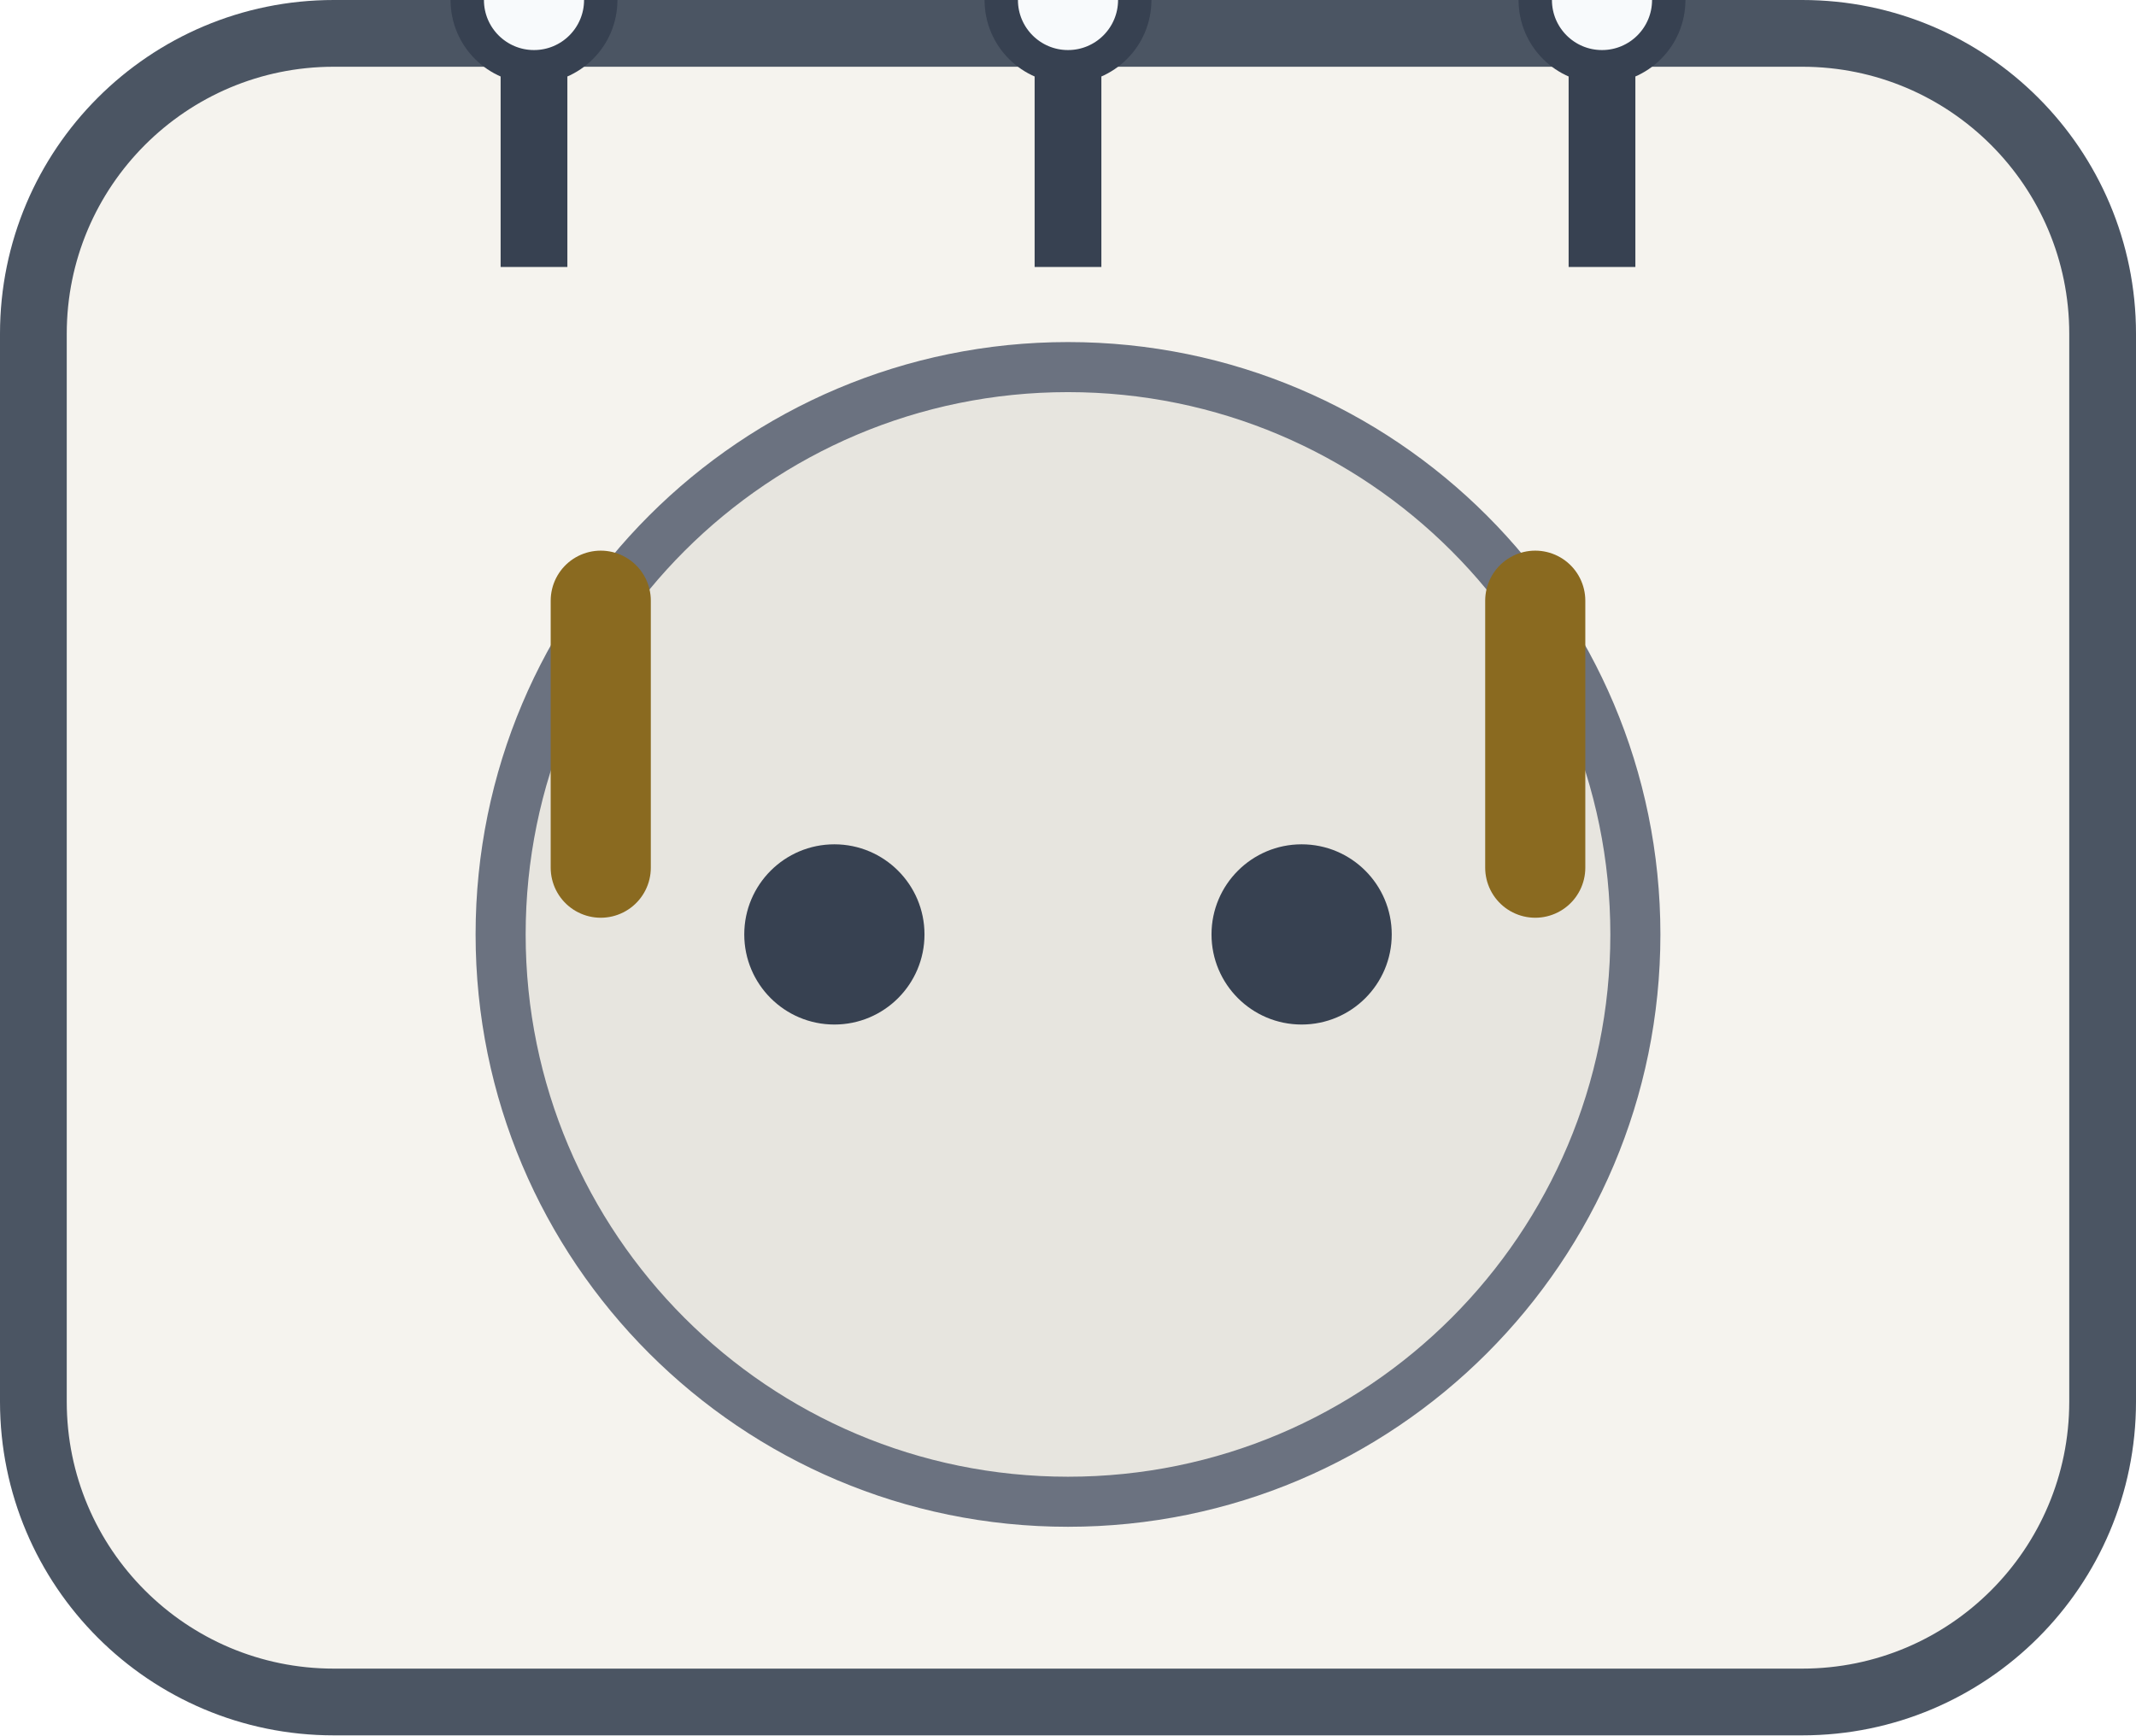
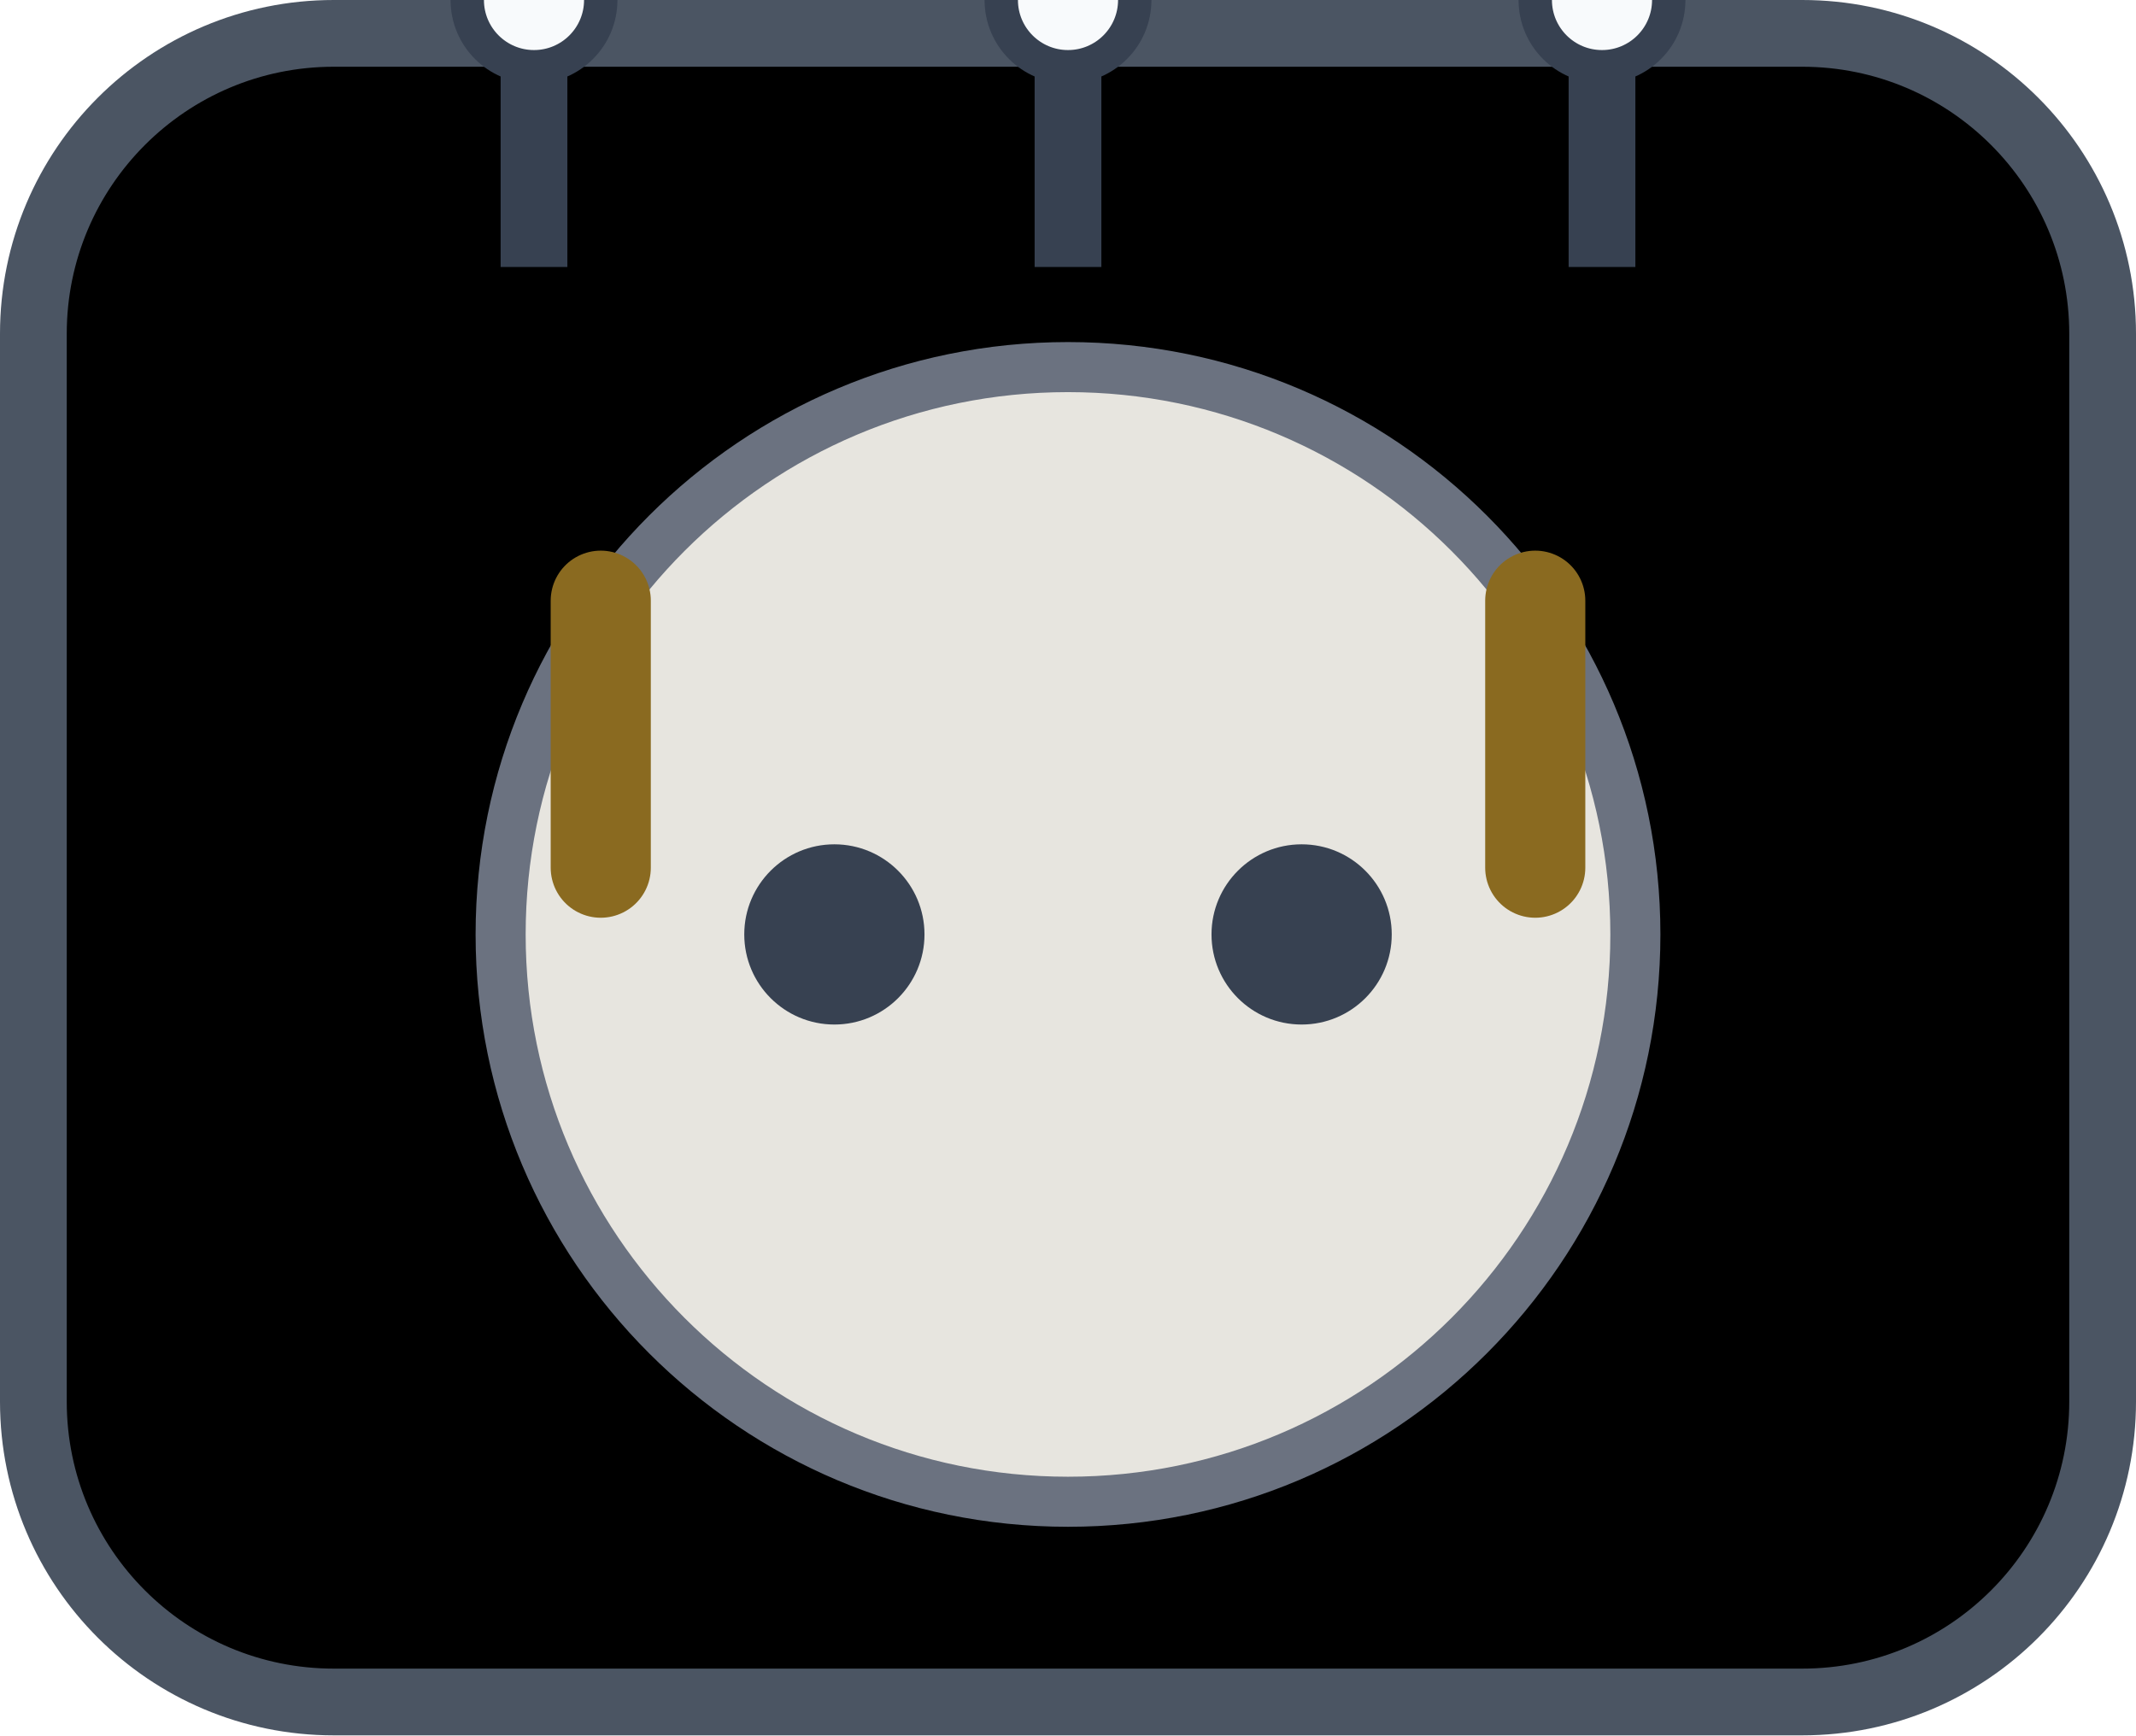
<svg xmlns="http://www.w3.org/2000/svg" viewBox="0 0 64 52">
-   <rect x="1" y="1" width="62" height="50" rx="9" fill="#f5f3ee" stroke="#4b5563" stroke-width="2" />
+   <rect x="1" y="1" width="62" height="50" rx="9" fill="{{main_color}}" stroke="#4b5563" stroke-width="2" />
  <circle cx="32" cy="28" r="17" fill="#e7e5df" stroke="#6b7280" stroke-width="1.5" />
  <circle cx="25" cy="28" r="2.7" fill="#374151" />
  <circle cx="39" cy="28" r="2.7" fill="#374151" />
  <path d="M18 18v8M46 18v8" stroke="#8a6a20" stroke-width="3" stroke-linecap="round" />
  <path d="M16 0v8M32 0v8M48 0v8" stroke="#374151" stroke-width="2" />
  <g fill="#f8fafc" stroke="#374151">
    <circle cx="16" cy="0" r="2" />
    <circle cx="32" cy="0" r="2" />
    <circle cx="48" cy="0" r="2" />
  </g>
</svg>
